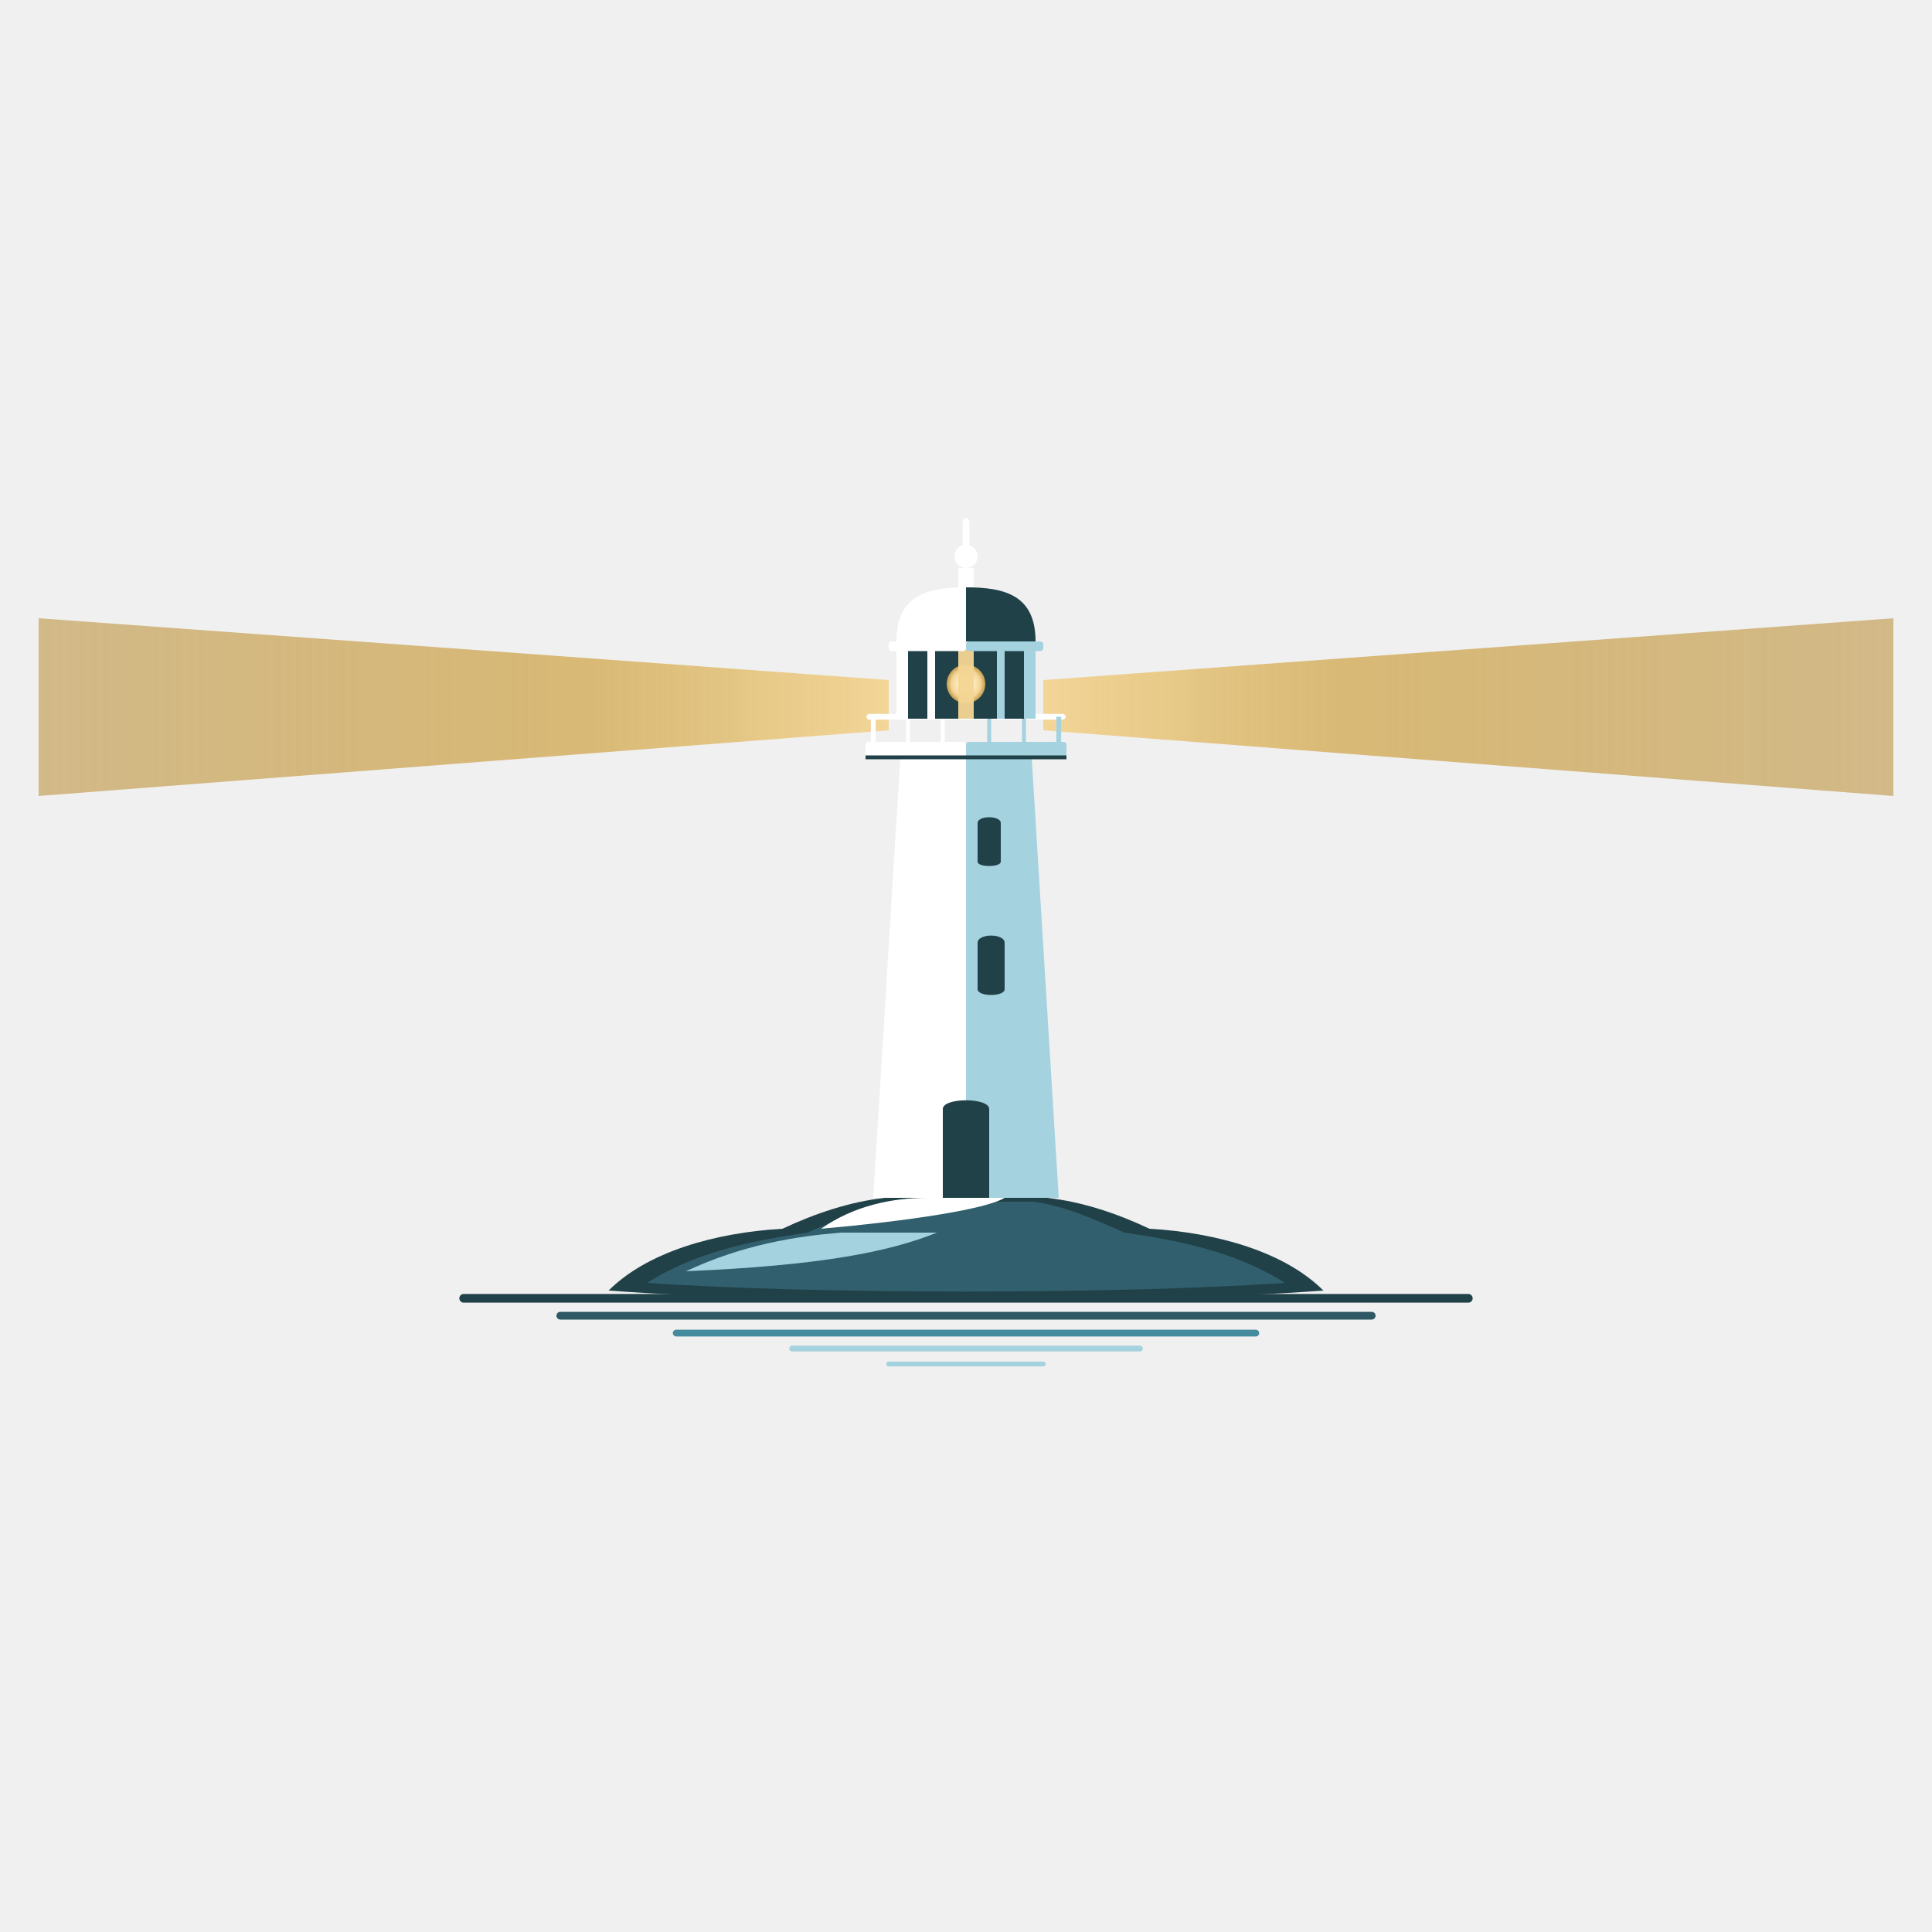
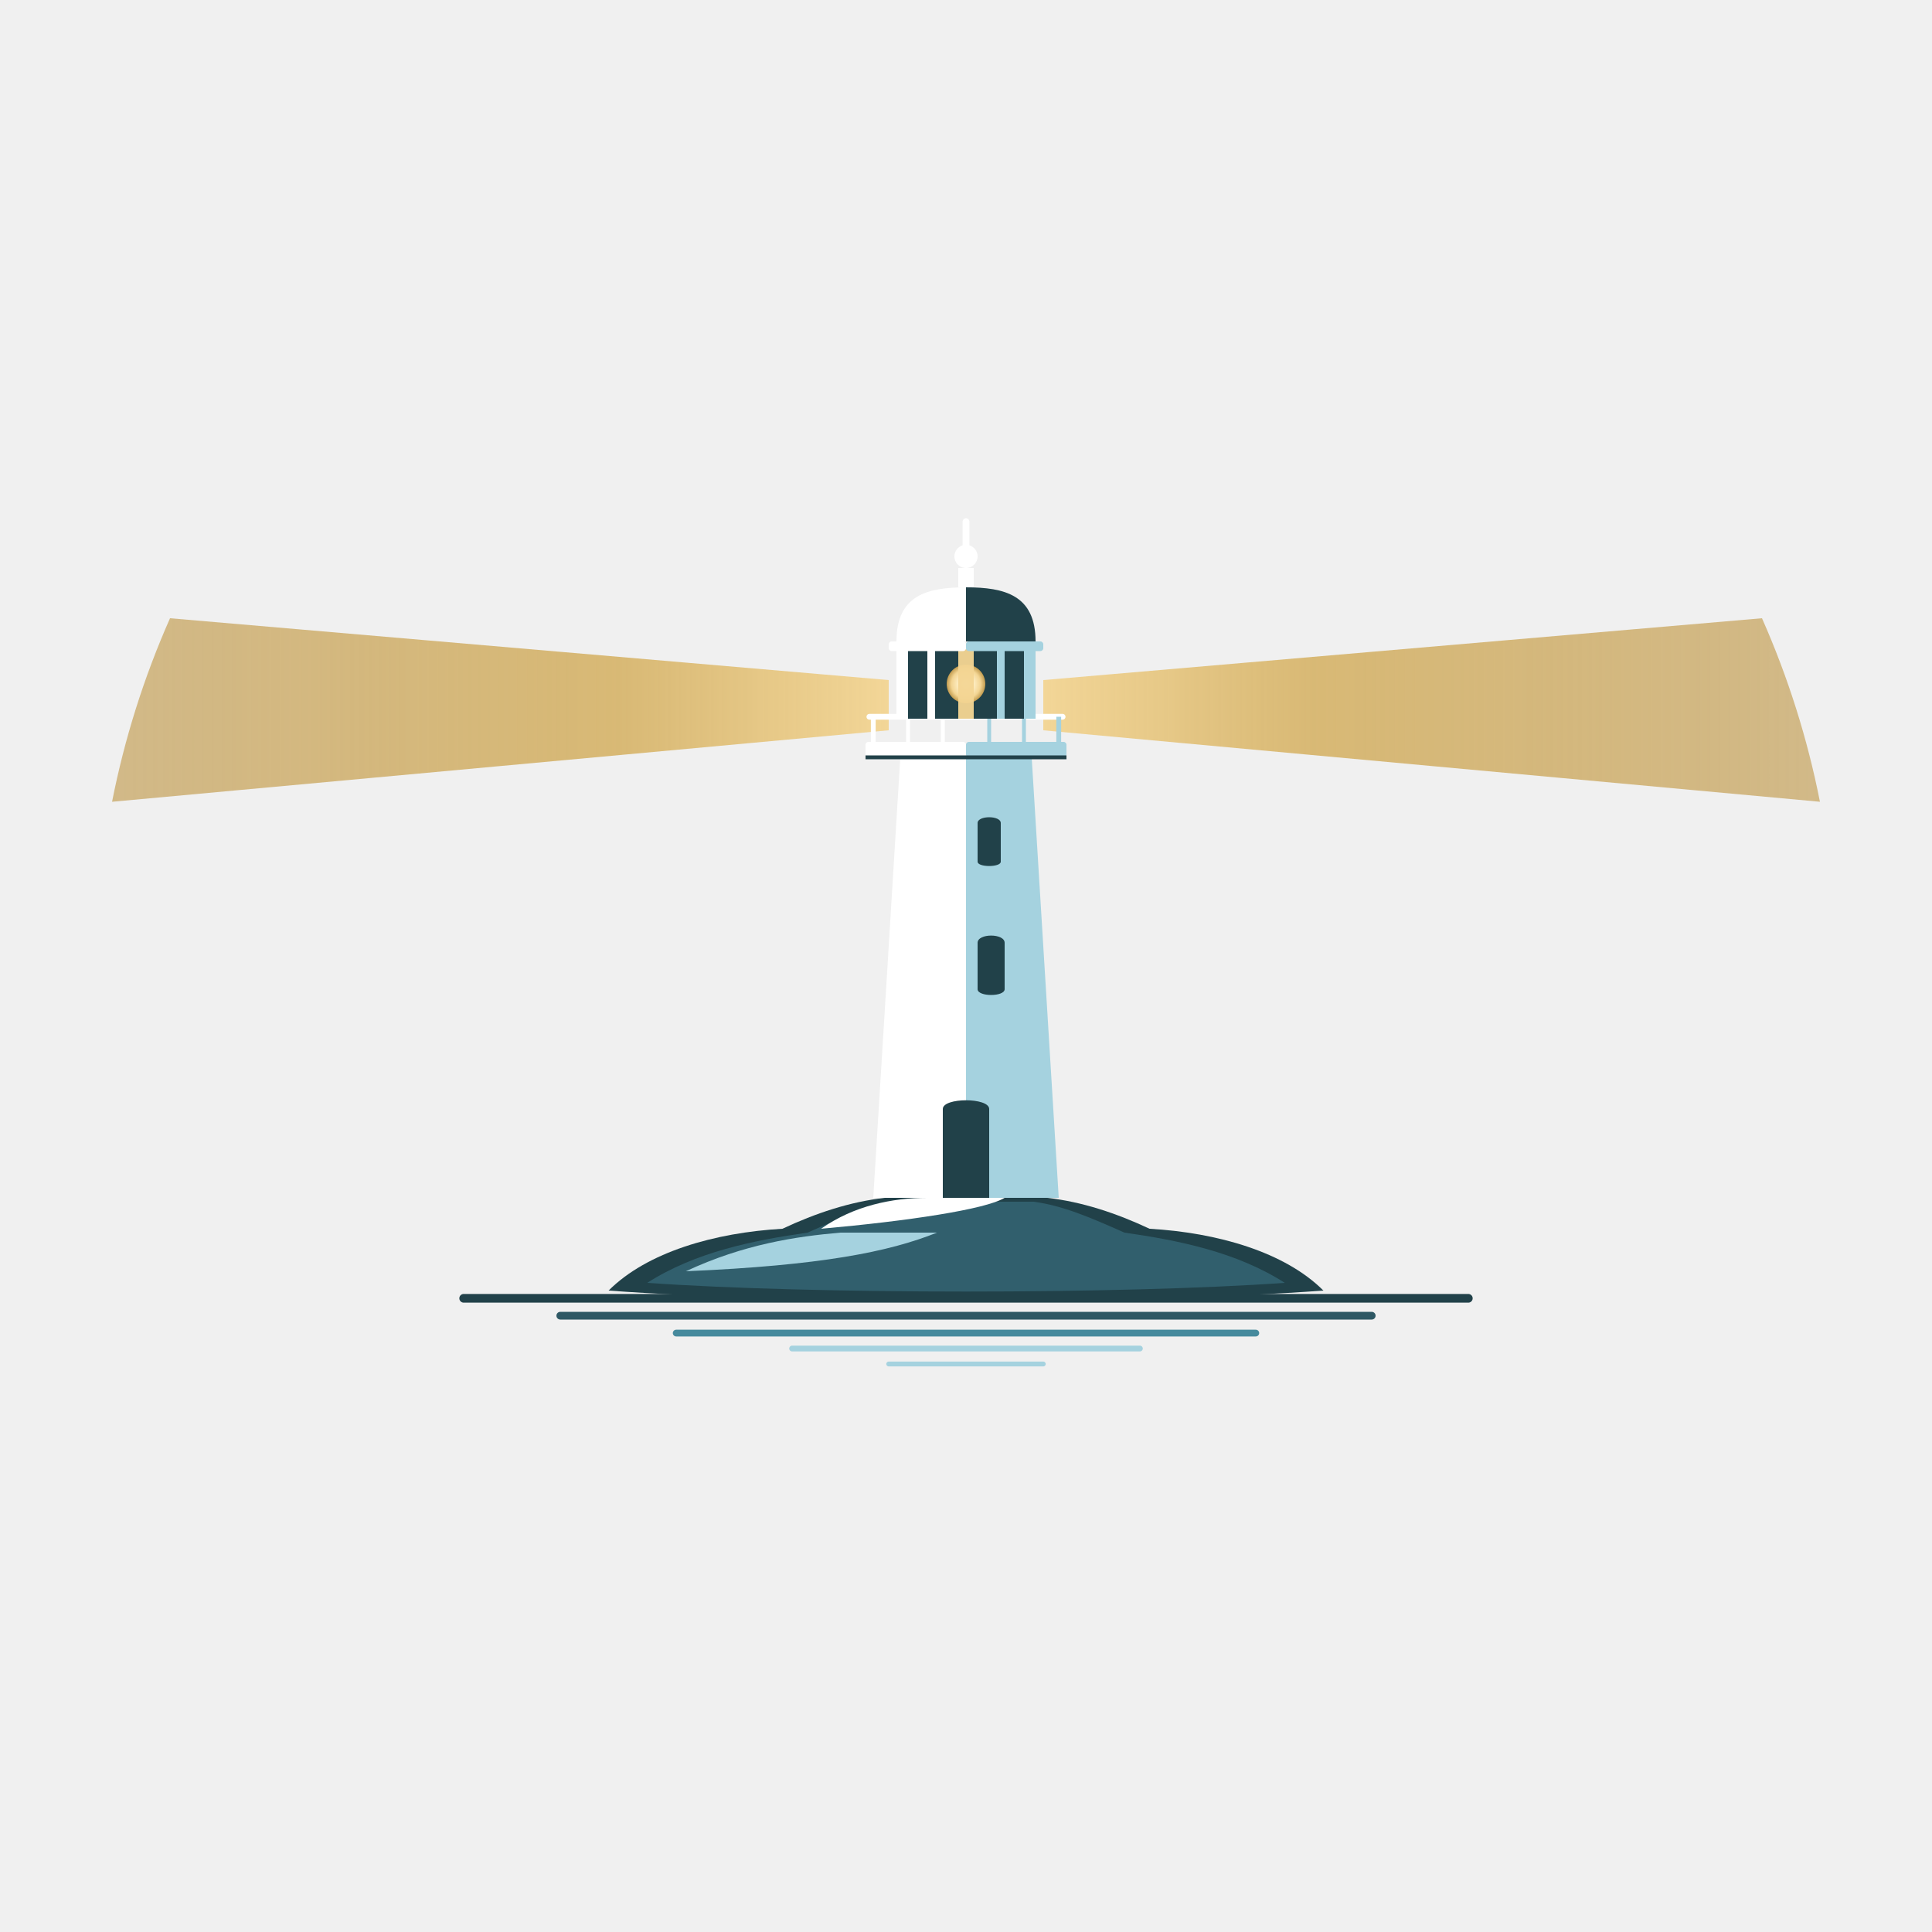
<svg xmlns="http://www.w3.org/2000/svg" viewBox="0 0 1000 1000" width="1500" height="1500">
  <defs>
-     <linearGradient id="goldBeamL" x1="460" y1="365" x2="20" y2="365" gradientUnits="userSpaceOnUse">
+     <linearGradient id="goldBeamL" x1="460" y1="365" x2="60" y2="365" gradientUnits="userSpaceOnUse">
      <stop offset="0%" stop-color="#F3D593" stop-opacity="0.95" />
      <stop offset="35%" stop-color="#D4AF5F" stop-opacity="0.85" />
      <stop offset="100%" stop-color="#C19B4F" stop-opacity="0.65" />
    </linearGradient>
-     <linearGradient id="goldBeamR" x1="540" y1="365" x2="980" y2="365" gradientUnits="userSpaceOnUse">
+     <linearGradient id="goldBeamR" x1="540" y1="365" x2="940" y2="365" gradientUnits="userSpaceOnUse">
      <stop offset="0%" stop-color="#F3D593" stop-opacity="0.95" />
      <stop offset="35%" stop-color="#D4AF5F" stop-opacity="0.85" />
      <stop offset="100%" stop-color="#C19B4F" stop-opacity="0.65" />
    </linearGradient>
    <radialGradient id="lampGlow" cx="50%" cy="50%" r="50%">
      <stop offset="0%" stop-color="#FFFFFF" />
      <stop offset="35%" stop-color="#FFF0C8" />
      <stop offset="75%" stop-color="#F3D593" />
      <stop offset="100%" stop-color="#C19B4F" />
    </radialGradient>
  </defs>
  <g id="designer_lighthouse_artwork">
-     <polygon points="460,352 20,320 20,412 460,378" fill="url(#goldBeamL)" />
-     <polygon points="540,352 980,320 980,412 540,378" fill="url(#goldBeamR)" />
+     <path d="M 460 352               L 88 320               A 450 450 0 0 0 58 415               L 460 378 Z" fill="url(#goldBeamL)" />
+     <path d="M 540 352               L 912 320               A 450 450 0 0 1 942 415               L 540 378 Z" fill="url(#goldBeamR)" />
    <g stroke-linecap="round">
      <line x1="240" y1="672" x2="760" y2="672" stroke="#214149" stroke-width="4.5" />
      <line x1="290" y1="681" x2="710" y2="681" stroke="#2E5864" stroke-width="4" />
      <line x1="350" y1="690" x2="650" y2="690" stroke="#468A9D" stroke-width="3.5" />
      <line x1="410" y1="698" x2="590" y2="698" stroke="#A5D2DF" stroke-width="3" />
      <line x1="460" y1="706" x2="540" y2="706" stroke="#A5D2DF" stroke-width="2.5" />
    </g>
    <path d="M 315 668               C 335 648, 370 638, 405 636               C 422 628, 440 622, 458 620               L 542 620               C 560 622, 578 628, 595 636               C 630 638, 665 648, 685 668               C 590 675, 410 675, 315 668 Z" fill="#214149" />
    <path d="M 335 664               C 360 648, 390 642, 418 638               C 436 630, 450 624, 465 622               L 535 622               C 550 624, 564 630, 582 638               C 610 642, 640 648, 665 664               C 580 670, 420 670, 335 664 Z" fill="#315F6D" />
    <path d="M 355 658               C 385 644, 412 640, 435 638               L 485 638               C 460 648, 425 655, 355 658 Z" fill="#A5D2DF" />
    <path d="M 425 636               C 442 624, 462 620, 480 620               L 520 620               C 510 626, 470 632, 425 636 Z" fill="#FFFFFF" />
    <polygon points="452,620 466,392 500,392 500,620" fill="#FFFFFF" />
    <polygon points="500,620 500,392 534,392 548,620" fill="#A5D2DF" />
    <path d="M 488 620 L 488 574 C 488 568, 512 568, 512 574 L 512 620 Z" fill="#214149" />
    <path d="M 506 512 L 506 488 C 506 483, 520 483, 520 488 L 520 512 C 520 516, 506 516, 506 512 Z" fill="#214149" />
    <path d="M 506 446 L 506 426 C 506 422, 518 422, 518 426 L 518 446 C 518 449, 506 449, 506 446 Z" fill="#214149" />
    <rect x="448" y="384" width="52" height="8" rx="1.5" fill="#FFFFFF" />
    <rect x="500" y="384" width="52" height="8" rx="1.5" fill="#A5D2DF" />
    <line x1="448" y1="392" x2="552" y2="392" stroke="#214149" stroke-width="2" />
    <line x1="450" y1="371" x2="550" y2="371" stroke="#FFFFFF" stroke-width="3" stroke-linecap="round" />
    <line x1="452" y1="371" x2="452" y2="384" stroke="#FFFFFF" stroke-width="2.5" />
    <line x1="470" y1="371" x2="470" y2="384" stroke="#FFFFFF" stroke-width="2" />
    <line x1="488" y1="371" x2="488" y2="384" stroke="#FFFFFF" stroke-width="2" />
    <line x1="512" y1="371" x2="512" y2="384" stroke="#A5D2DF" stroke-width="2" />
    <line x1="530" y1="371" x2="530" y2="384" stroke="#A5D2DF" stroke-width="2" />
    <line x1="548" y1="371" x2="548" y2="384" stroke="#A5D2DF" stroke-width="2.5" />
    <rect x="464" y="336" width="72" height="36" fill="#214149" />
    <circle cx="500" cy="354" r="10" fill="url(#lampGlow)" />
    <rect x="496" y="336" width="8" height="36" fill="#F3D593" opacity="0.95" />
    <rect x="464" y="336" width="6" height="36" fill="#FFFFFF" />
    <rect x="480" y="336" width="4" height="36" fill="#FFFFFF" />
    <rect x="516" y="336" width="4" height="36" fill="#A5D2DF" />
    <rect x="530" y="336" width="6" height="36" fill="#A5D2DF" />
    <rect x="460" y="332" width="40" height="5" rx="1.5" fill="#FFFFFF" />
    <rect x="500" y="332" width="40" height="5" rx="1.5" fill="#A5D2DF" />
    <path d="M 464 332               C 464 308, 480 304, 500 304               L 500 332 Z" fill="#FFFFFF" />
    <path d="M 500 304               C 520 304, 536 308, 536 332               L 500 332 Z" fill="#214149" />
    <rect x="496" y="294" width="8" height="10" fill="#FFFFFF" />
    <circle cx="500" cy="288" r="6" fill="#FFFFFF" />
    <line x1="500" y1="270" x2="500" y2="284" stroke="#FFFFFF" stroke-width="3.5" stroke-linecap="round" />
  </g>
</svg>
